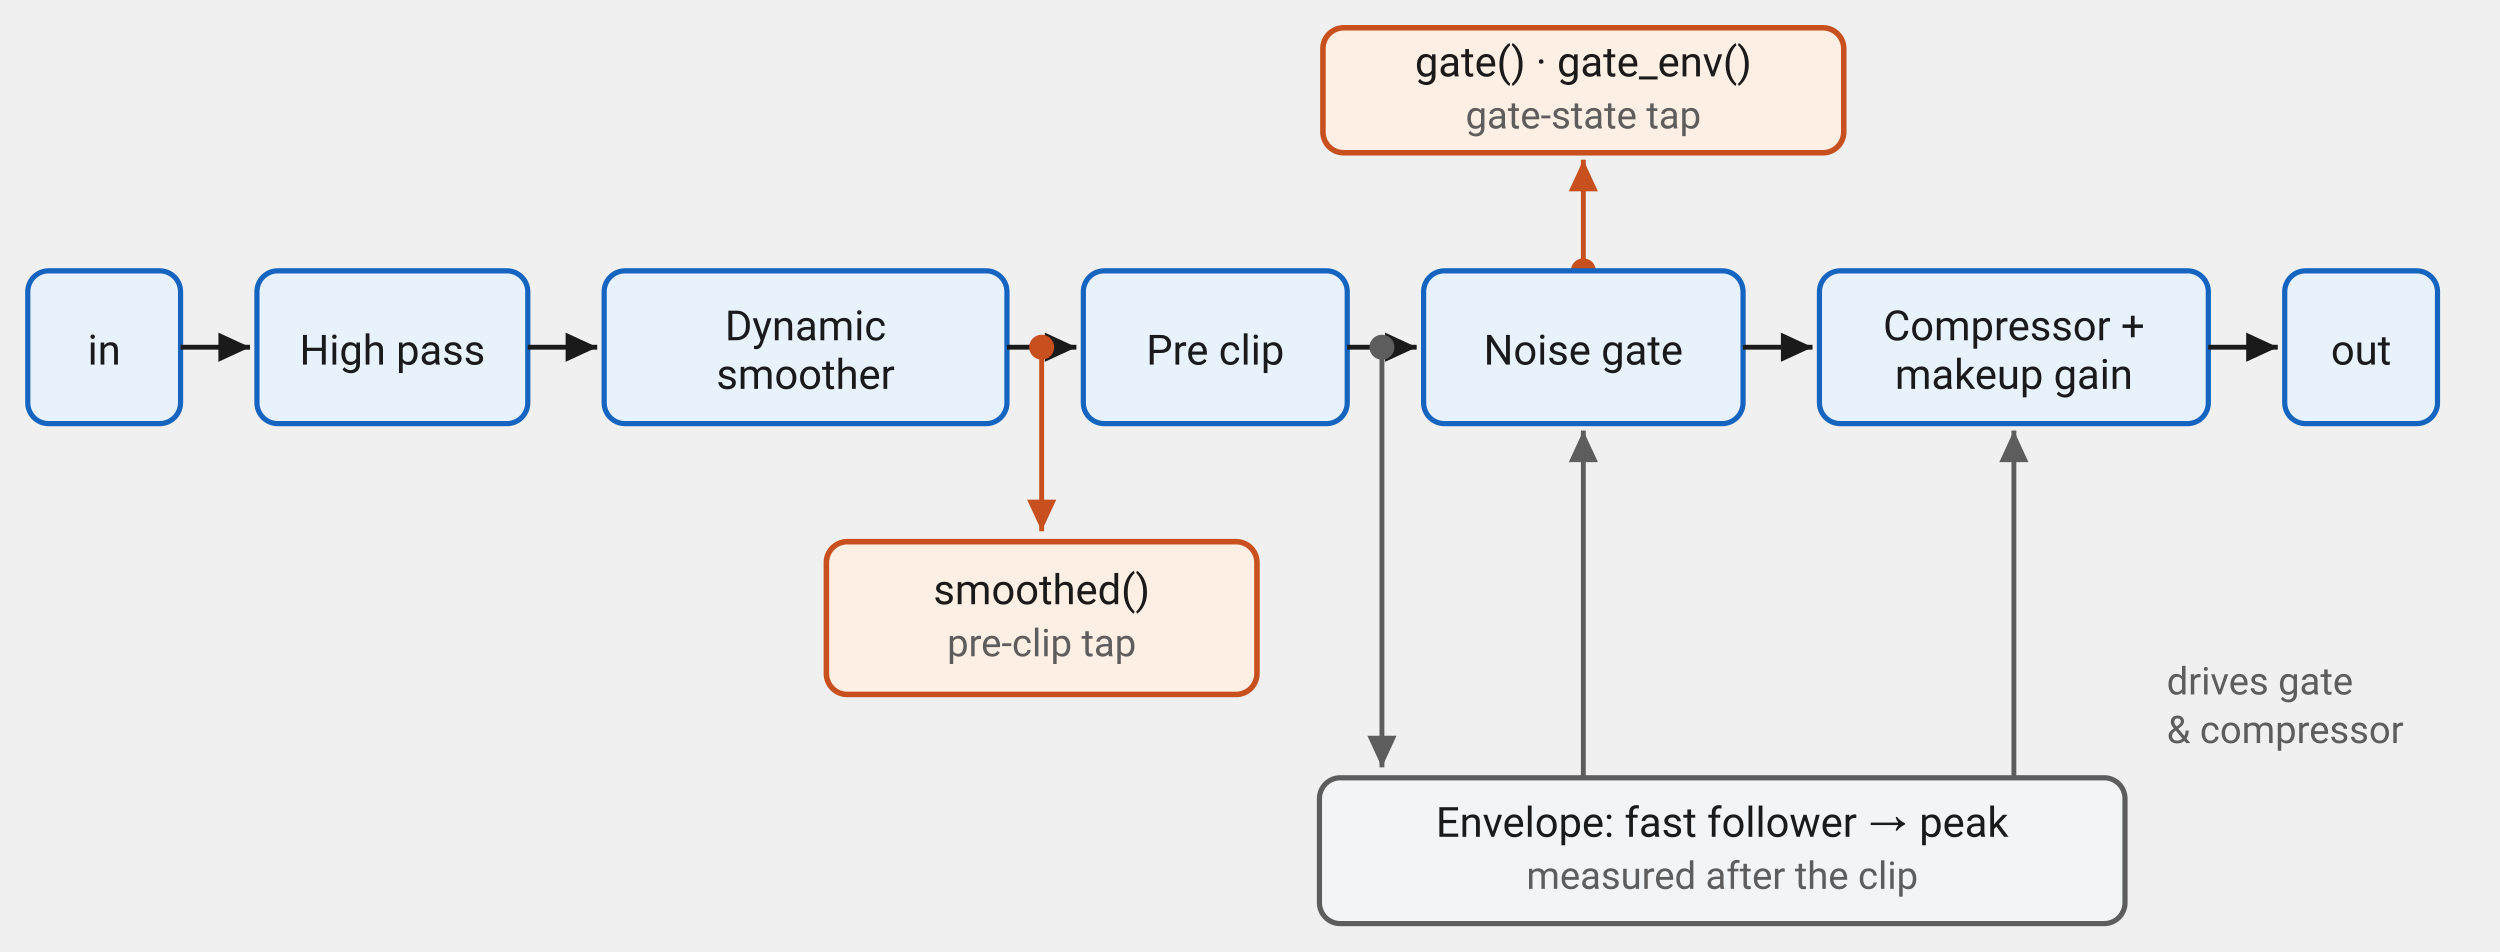
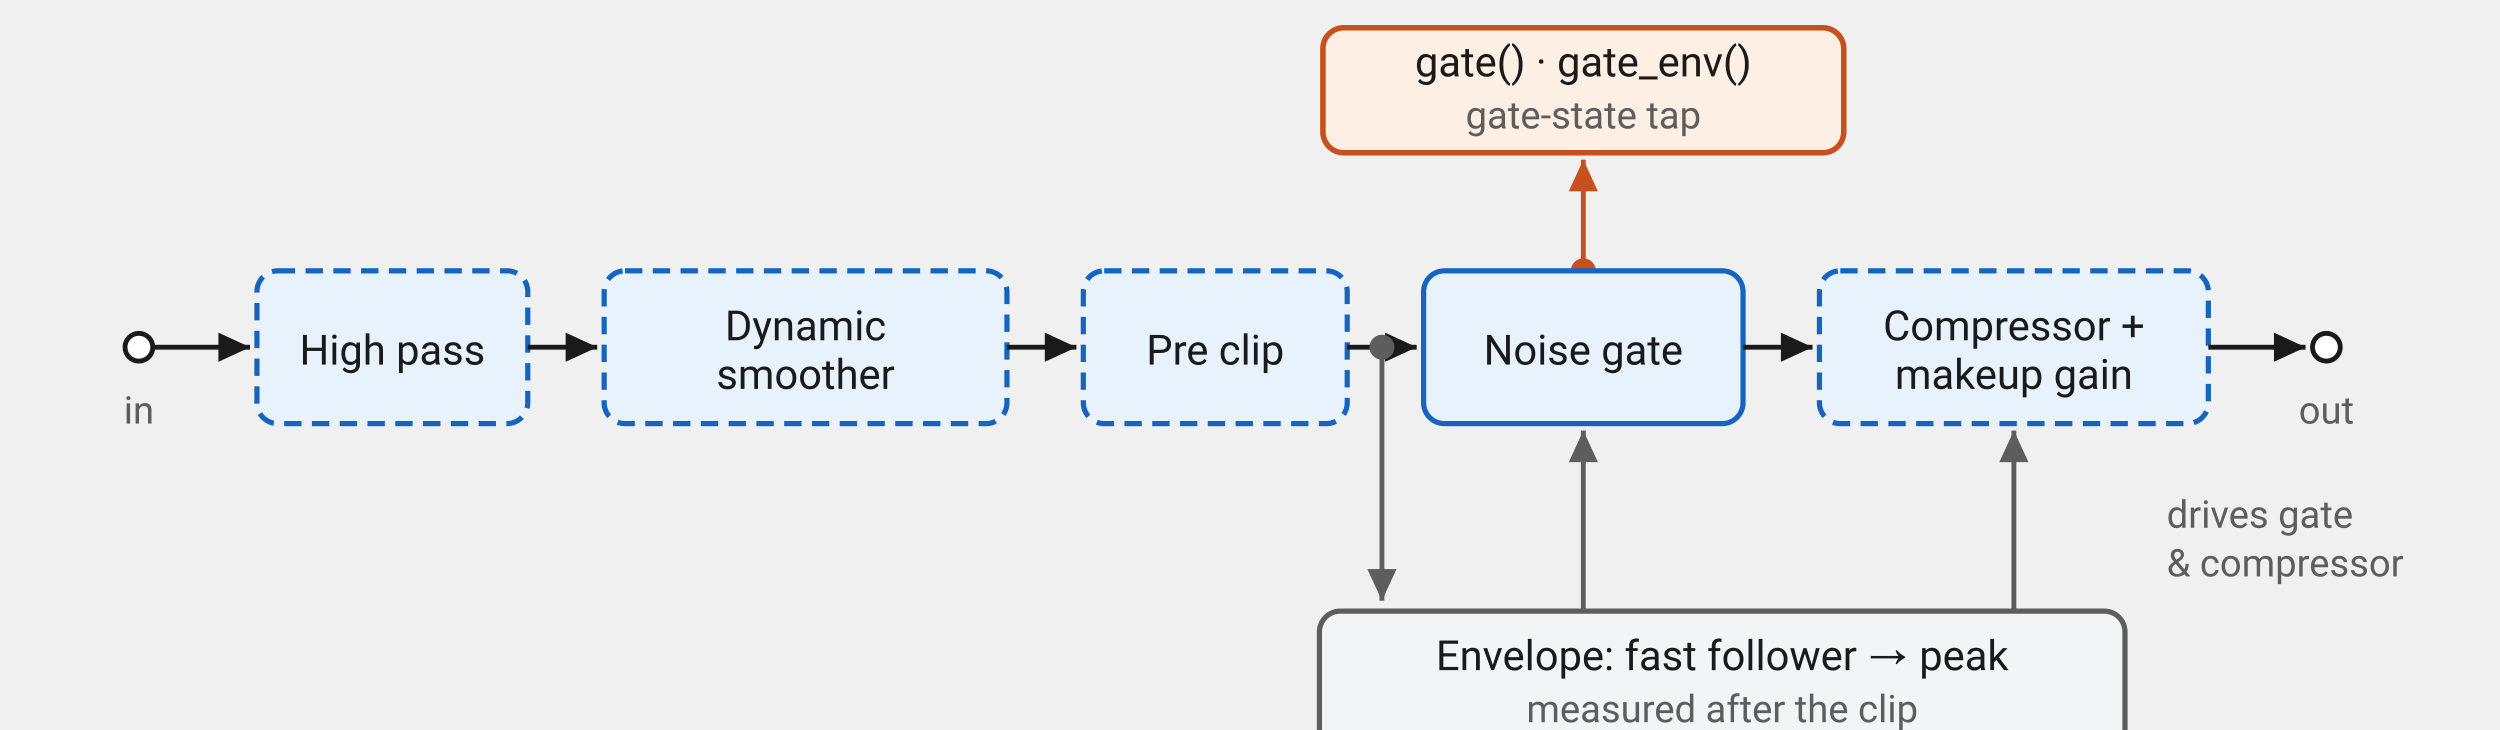
- <svg xmlns="http://www.w3.org/2000/svg" width="720" height="274" viewBox="0 0 720 274" font-family="-apple-system, BlinkMacSystemFont, &quot;Segoe UI&quot;, Roboto, Helvetica, Arial, sans-serif" font-size="12">
+ <svg xmlns="http://www.w3.org/2000/svg" width="720" height="210" viewBox="0 0 720 210" font-family="-apple-system, BlinkMacSystemFont, &quot;Segoe UI&quot;, Roboto, Helvetica, Arial, sans-serif" font-size="12">
  <defs>
    <marker id="a-blk" markerWidth="9" markerHeight="9" refX="6.5" refY="3" orient="auto">
      <path d="M0,0 L6.5,3 L0,6 Z" fill="#1a1a1a" />
    </marker>
    <marker id="a-gry" markerWidth="9" markerHeight="9" refX="6.5" refY="3" orient="auto">
      <path d="M0,0 L6.5,3 L0,6 Z" fill="#5d5d5d" />
    </marker>
    <marker id="a-org" markerWidth="9" markerHeight="9" refX="6.5" refY="3" orient="auto">
      <path d="M0,0 L6.5,3 L0,6 Z" fill="#c8501e" />
    </marker>
  </defs>
  <rect x="381" y="8" width="150" height="36" rx="6" fill="#fdefe4" stroke="#c8501e" stroke-width="1.6" />
  <text x="456" y="22" text-anchor="middle" fill="#1a1a1a">gate() · gate_env()</text>
  <text x="456" y="37" text-anchor="middle" fill="#5d5d5d" font-size="11">gate-state tap</text>
  <circle cx="456" cy="78" r="3.6" fill="#c8501e" />
  <line x1="456" y1="76" x2="456" y2="46" stroke="#c8501e" stroke-width="1.4" marker-end="url(#a-org)" />
  <g fill="#e8f2fd" stroke="#1565c0" stroke-width="1.5">
-     <rect x="8" y="78" width="44" height="44" rx="6" />
+     <rect x="410" y="78" width="92" height="44" rx="6" />
+   </g>
+   <circle cx="40" cy="100" r="4" fill="#ffffff" stroke="#1a1a1a" stroke-width="1.4" />
+   <circle cx="670" cy="100" r="4" fill="#ffffff" stroke="#1a1a1a" stroke-width="1.4" />
+   <text x="40" y="122" text-anchor="middle" fill="#5d5d5d" font-size="11">in</text>
+   <text x="670" y="122" text-anchor="middle" fill="#5d5d5d" font-size="11">out</text>
+   <g fill="#e8f2fd" stroke="#1565c0" stroke-width="1.5" stroke-dasharray="5 3">
    <rect x="74" y="78" width="78" height="44" rx="6" />
    <rect x="174" y="78" width="116" height="44" rx="6" />
    <rect x="312" y="78" width="76" height="44" rx="6" />
-     <rect x="410" y="78" width="92" height="44" rx="6" />
    <rect x="524" y="78" width="112" height="44" rx="6" />
-     <rect x="658" y="78" width="44" height="44" rx="6" />
  </g>
  <g fill="#1a1a1a" text-anchor="middle">
-     <text x="30" y="105">in</text>
    <text x="113" y="105">High pass</text>
    <text x="232" y="98">Dynamic</text>
    <text x="232" y="112">smoother</text>
    <text x="350" y="105">Pre clip</text>
    <text x="456" y="105">Noise gate</text>
    <text x="580" y="98">Compressor +</text>
    <text x="580" y="112">makeup gain</text>
-     <text x="680" y="105">out</text>
  </g>
  <g stroke="#1a1a1a" stroke-width="1.4" fill="none" marker-end="url(#a-blk)">
-     <line x1="52" y1="100" x2="72" y2="100" />
+     <line x1="44" y1="100" x2="72" y2="100" />
    <line x1="152" y1="100" x2="172" y2="100" />
    <line x1="290" y1="100" x2="310" y2="100" />
    <line x1="388" y1="100" x2="408" y2="100" />
    <line x1="502" y1="100" x2="522" y2="100" />
-     <line x1="636" y1="100" x2="656" y2="100" />
+     <line x1="636" y1="100" x2="664" y2="100" />
  </g>
-   <circle cx="300" cy="100" r="3.6" fill="#c8501e" />
-   <line x1="300" y1="102" x2="300" y2="153" stroke="#c8501e" stroke-width="1.4" marker-end="url(#a-org)" />
-   <rect x="238" y="156" width="124" height="44" rx="6" fill="#fdefe4" stroke="#c8501e" stroke-width="1.6" />
-   <text x="300" y="174" text-anchor="middle" fill="#1a1a1a">smoothed()</text>
-   <text x="300" y="189" text-anchor="middle" fill="#5d5d5d" font-size="11">pre-clip tap</text>
  <circle cx="398" cy="100" r="3.6" fill="#5d5d5d" />
-   <line x1="398" y1="102" x2="398" y2="221" stroke="#5d5d5d" stroke-width="1.4" marker-end="url(#a-gry)" />
-   <rect x="380" y="224" width="232" height="42" rx="6" fill="#f2f4f6" stroke="#5d5d5d" stroke-width="1.5" />
-   <text x="496" y="241" text-anchor="middle" fill="#1a1a1a">Envelope: fast follower → peak</text>
-   <text x="496" y="256" text-anchor="middle" fill="#5d5d5d" font-size="11">measured after the clip</text>
-   <line x1="456" y1="224" x2="456" y2="124" stroke="#5d5d5d" stroke-width="1.4" marker-end="url(#a-gry)" />
-   <line x1="580" y1="224" x2="580" y2="124" stroke="#5d5d5d" stroke-width="1.4" marker-end="url(#a-gry)" />
-   <text x="624" y="200" fill="#5d5d5d" font-size="11">drives gate</text>
-   <text x="624" y="214" fill="#5d5d5d" font-size="11">&amp; compressor</text>
+   <line x1="398" y1="102" x2="398" y2="173" stroke="#5d5d5d" stroke-width="1.4" marker-end="url(#a-gry)" />
+   <rect x="380" y="176" width="232" height="42" rx="6" fill="#f2f4f6" stroke="#5d5d5d" stroke-width="1.5" />
+   <text x="496" y="193" text-anchor="middle" fill="#1a1a1a">Envelope: fast follower → peak</text>
+   <text x="496" y="208" text-anchor="middle" fill="#5d5d5d" font-size="11">measured after the clip</text>
+   <line x1="456" y1="176" x2="456" y2="124" stroke="#5d5d5d" stroke-width="1.4" marker-end="url(#a-gry)" />
+   <line x1="580" y1="176" x2="580" y2="124" stroke="#5d5d5d" stroke-width="1.4" marker-end="url(#a-gry)" />
+   <text x="624" y="152" fill="#5d5d5d" font-size="11">drives gate</text>
+   <text x="624" y="166" fill="#5d5d5d" font-size="11">&amp; compressor</text>
+   <rect x="8" y="230" width="22" height="12" rx="3" fill="#e8f2fd" stroke="#1565c0" stroke-width="1.3" stroke-dasharray="5 3" />
+   <text x="38" y="240" fill="#5d5d5d" font-size="11">dashed: bypassable (sc_bypass::highpass | smoother | clip | compressor); the gate and envelope always run</text>
</svg>
